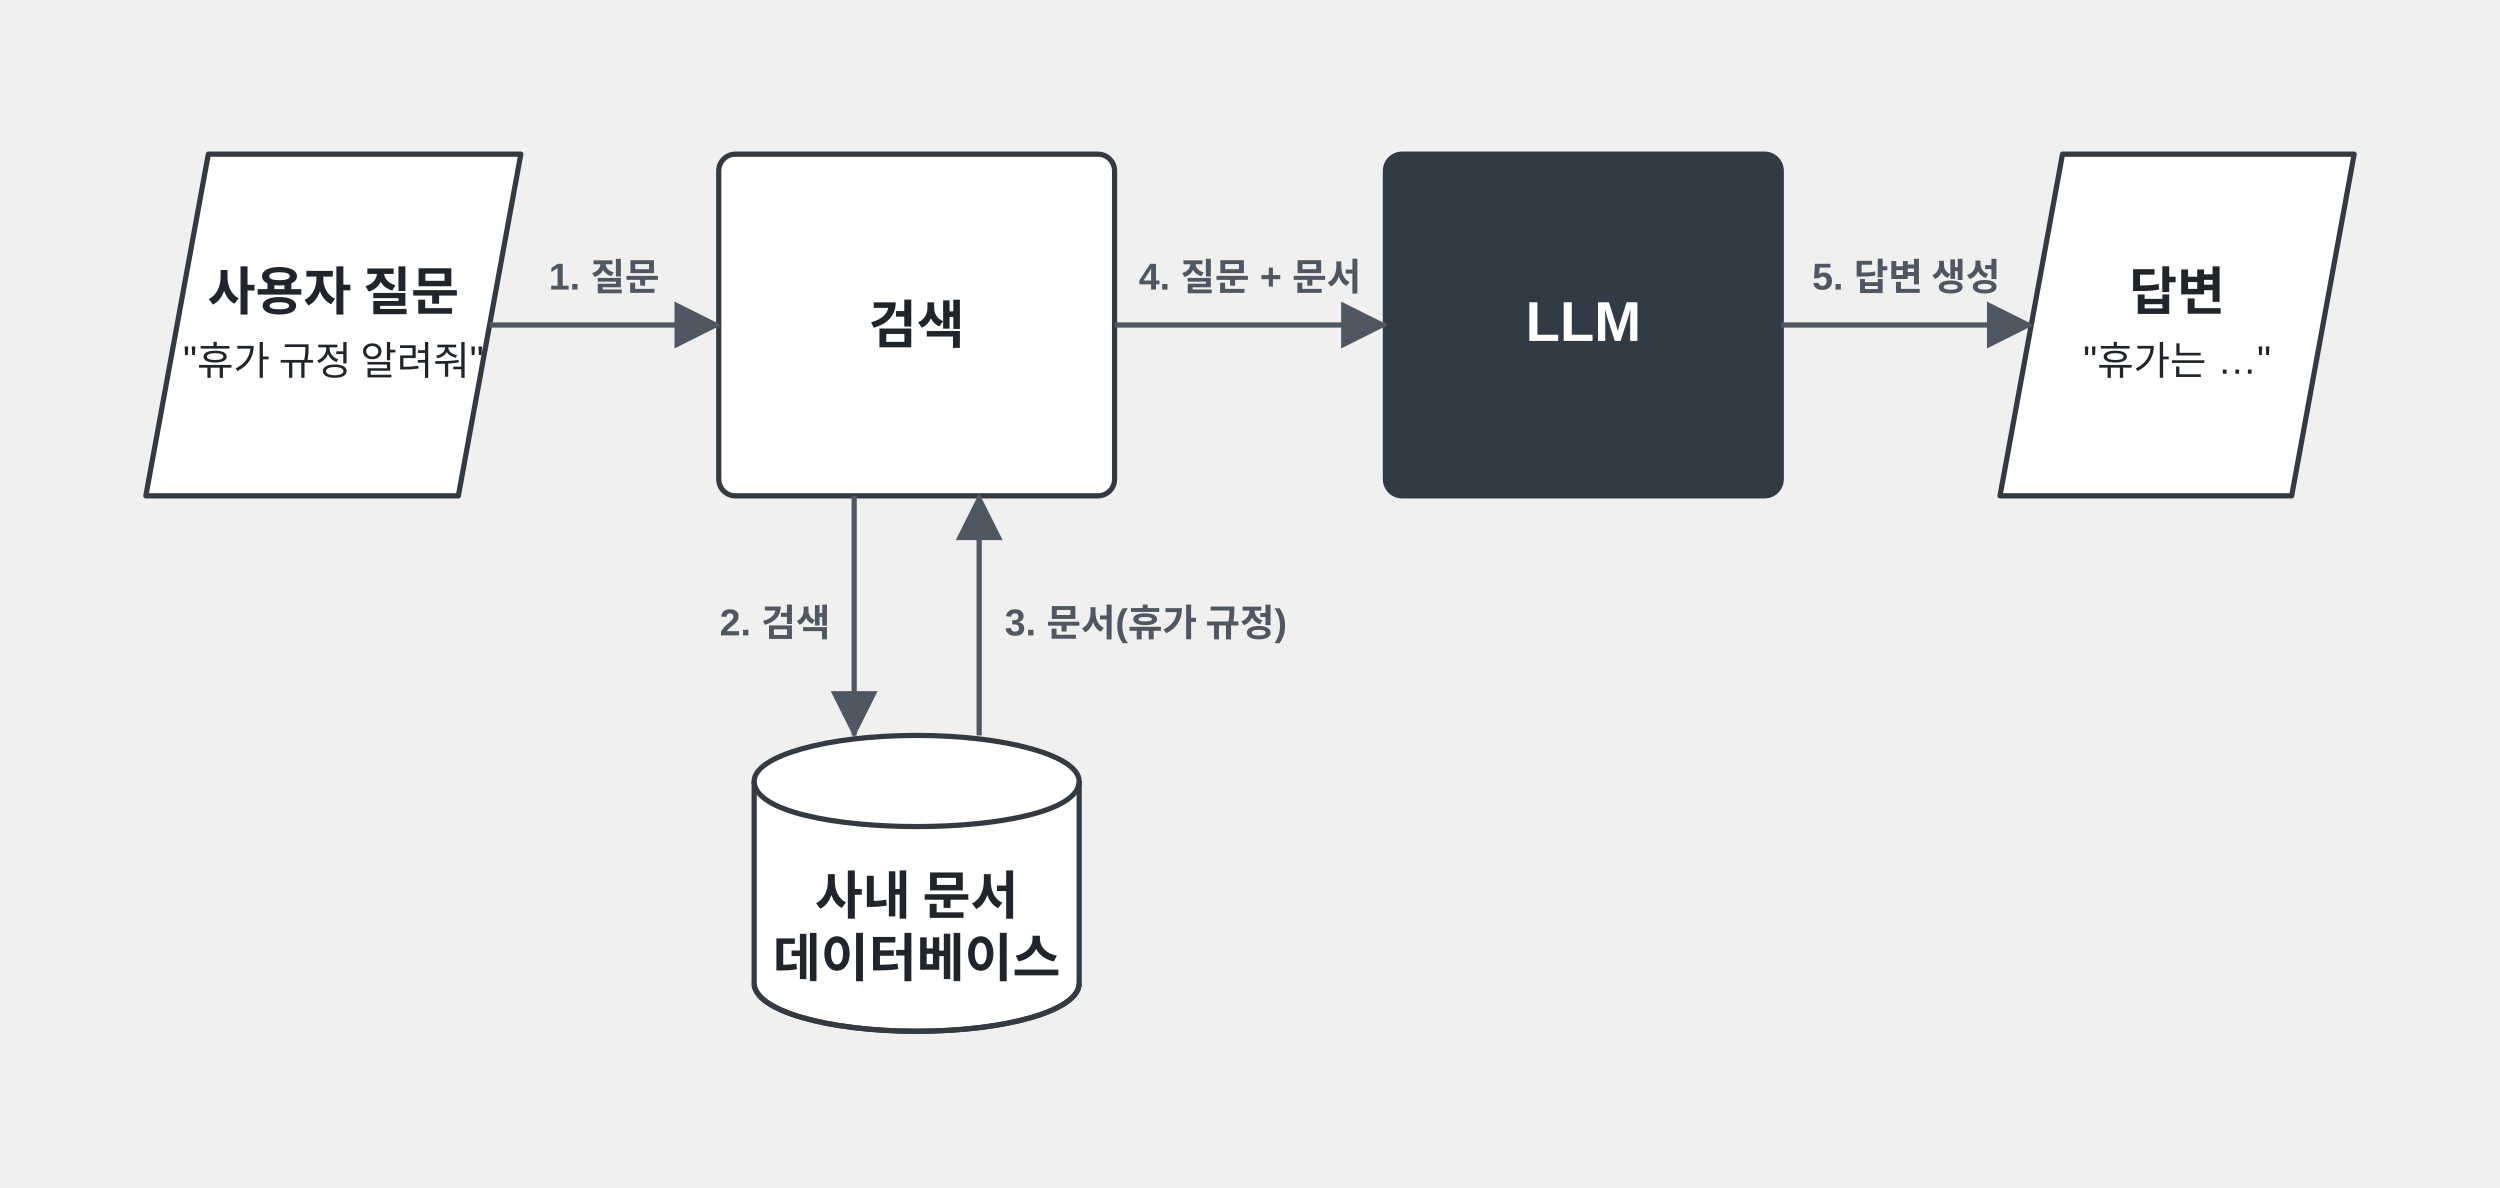
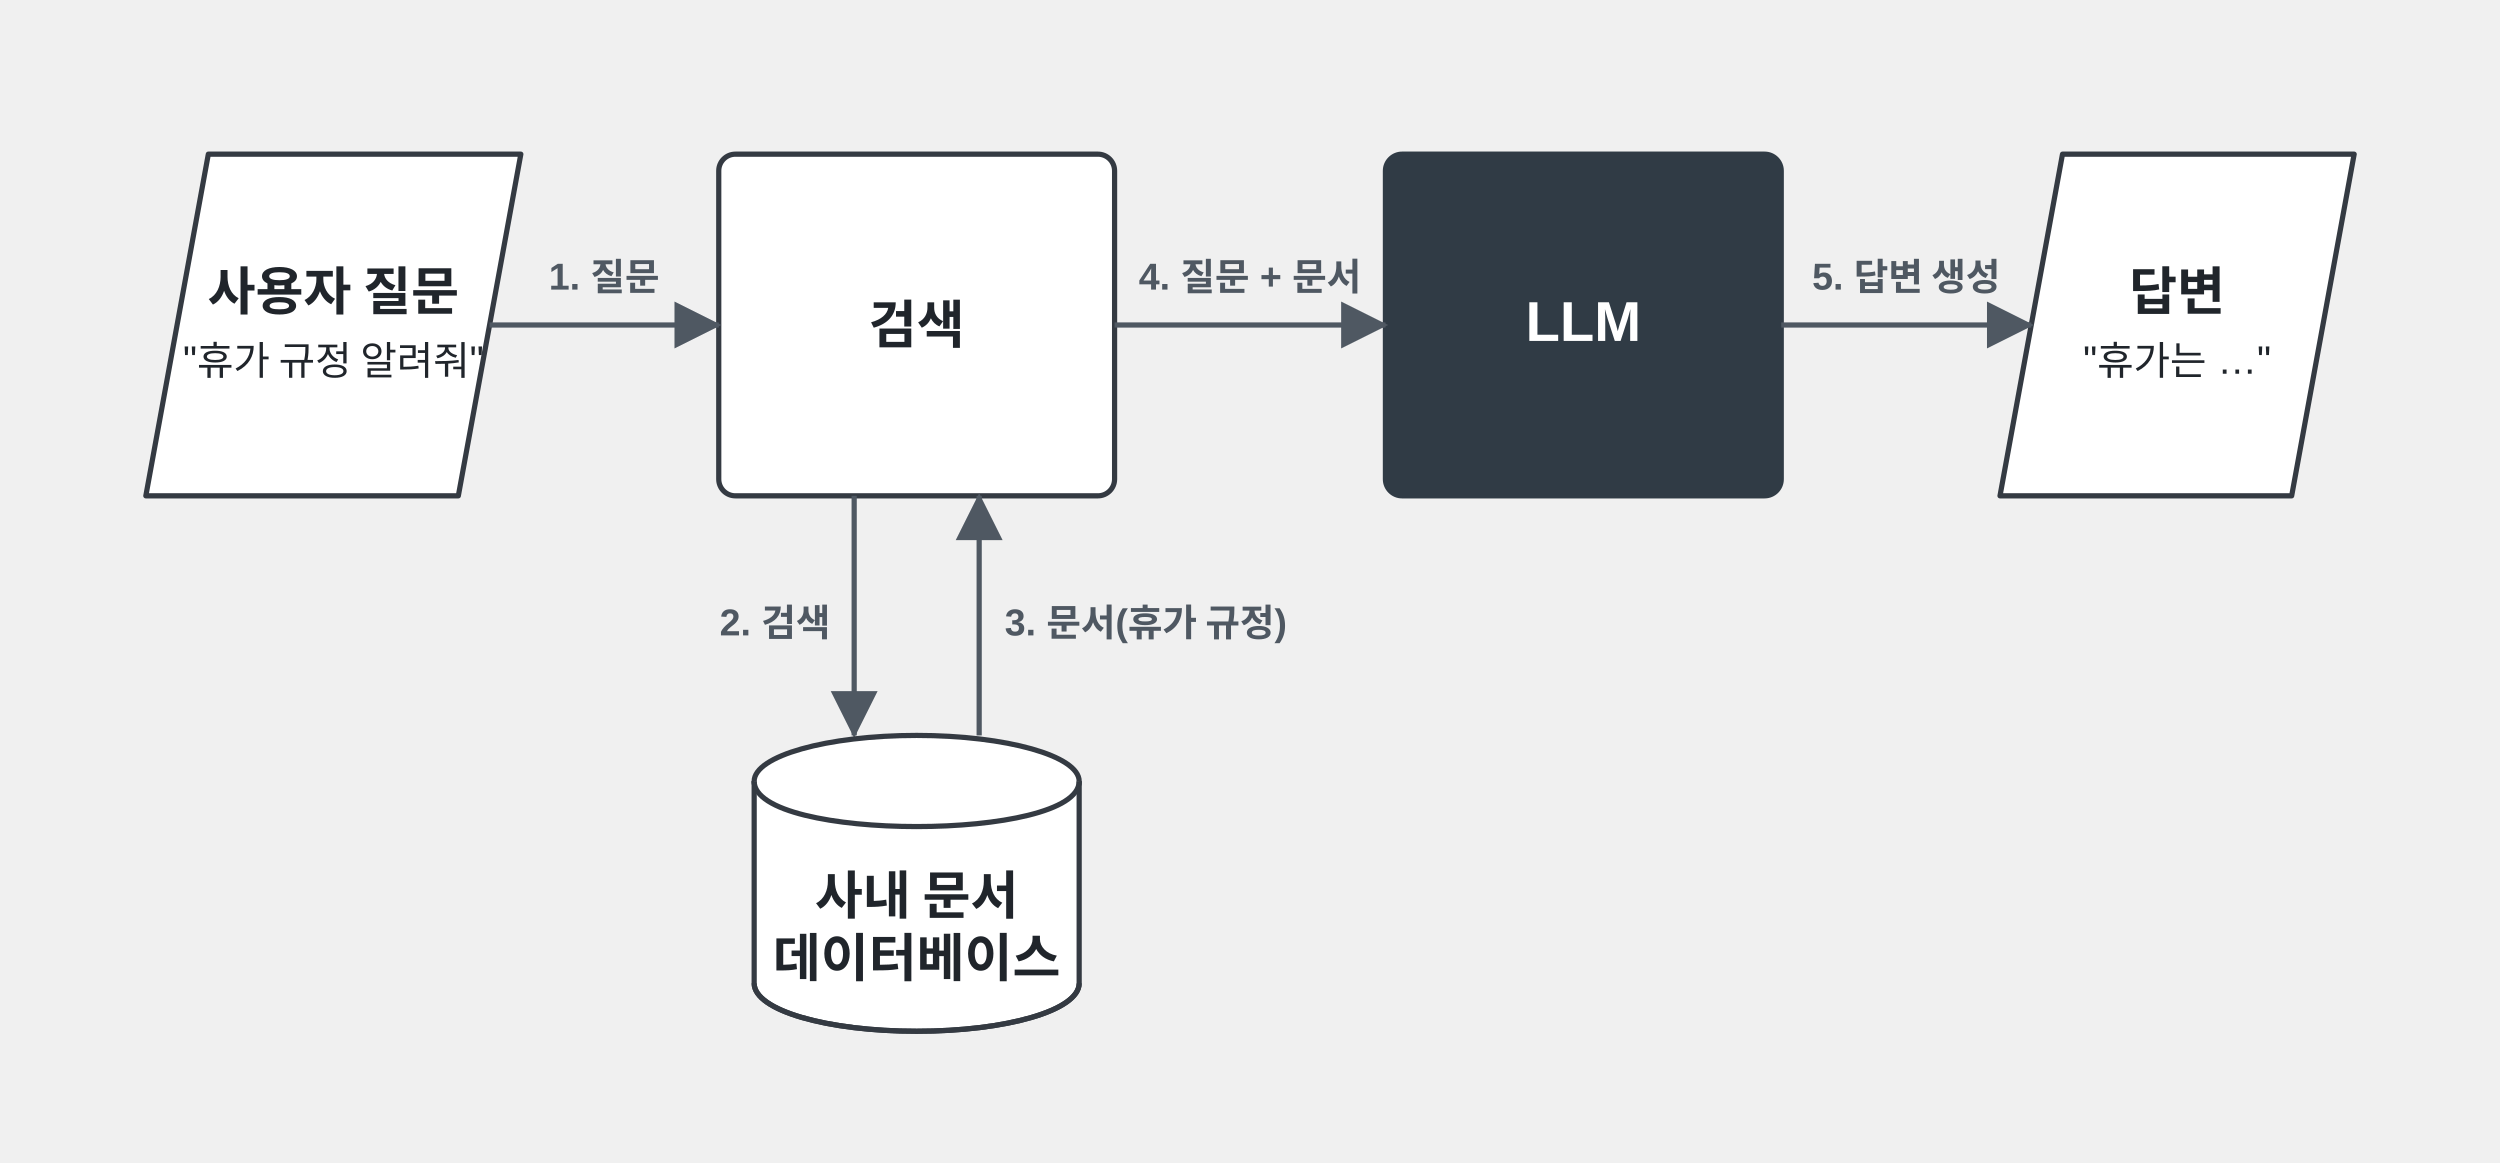
- <svg xmlns="http://www.w3.org/2000/svg" width="1200" height="570" viewBox="0 0 1200 570" role="img" aria-labelledby="title desc">
+ <svg xmlns="http://www.w3.org/2000/svg" width="1200" height="558" viewBox="0 0 1200 558" role="img" aria-labelledby="title desc">
  <defs>
    <marker id="arrow" markerWidth="9" markerHeight="9" refX="8.5" refY="4.5" orient="auto">
      <path d="M0 0 L9 4.5 L0 9 Z" fill="#4f5862" />
    </marker>
    <style>
      .node { fill: #ffffff; stroke: #343a42; stroke-width: 2.5; stroke-linejoin: round; }
      .label { font-family: Arial, 'Noto Sans KR', sans-serif; fill: #20252b; text-anchor: middle; dominant-baseline: middle; }
      .main { font-size: 25px; font-weight: 600; }
      .sub { font-size: 19px; }
      .edge { fill: none; stroke: #4f5862; stroke-width: 2.5; marker-end: url(#arrow); }
      .edge-label { font-family: Arial, 'Noto Sans KR', sans-serif; fill: #4f5862; font-size: 18px; font-weight: 600; text-anchor: middle; }
    </style>
  </defs>
  <g transform="translate(40 -24)">
    <path class="node" d="M60 98 H210 L180 262 H30 Z" />
    <text x="120" y="164" class="label main">사용자 질문</text>
    <text x="120" y="198" class="label sub">"휴가 규정 알려줘"</text>
    <g transform="translate(-15 0)">
      <rect x="320" y="98" width="190" height="164" rx="8" class="node" />
      <text x="415" y="180" class="label main">검색</text>
      <rect x="640" y="98" width="190" height="164" rx="8" fill="#303b45" stroke="#303b45" stroke-width="2.5" />
      <text x="735" y="180" font-family="Arial, 'Noto Sans KR', sans-serif" font-size="27" font-weight="700" fill="#ffffff" text-anchor="middle" dominant-baseline="middle">LLM</text>
      <path class="node" d="M965 98 H1105 L1075 262 H935 Z" />
      <text x="1020" y="164" class="label main">답변</text>
      <text x="1020" y="198" class="label sub">"휴가는 …"</text>
      <path d="M210 180 H320" class="edge" />
      <text x="265" y="163" class="edge-label">1. 질문</text>
      <path d="M510 180 H640" class="edge" />
      <text x="575" y="163" class="edge-label">4. 질문 + 문서</text>
      <path d="M830 180 H950" class="edge" />
      <text x="890" y="163" class="edge-label">5. 답변 생성</text>
      <path d="M385 262 V377" class="edge" />
      <text x="347" y="329" class="edge-label">2. 검색</text>
      <ellipse cx="415" cy="399" rx="78" ry="22" class="node" />
      <path d="M337 399 V496 C337 509 372 519 415 519 C458 519 493 509 493 496 V399" class="node" />
      <path d="M337 399 C337 428 493 428 493 399" fill="none" stroke="#343a42" stroke-width="2.5" />
      <path d="M337 496 C337 509 372 519 415 519 C458 519 493 509 493 496" fill="none" stroke="#343a42" stroke-width="2.5" />
      <text x="415" y="454" class="label main">사내 문서</text>
      <text x="415" y="484" class="label main">데이터베이스</text>
      <path d="M445 377 V262" class="edge" />
      <text x="525" y="329" class="edge-label">3. 문서(휴가 규정)</text>
    </g>
  </g>
</svg>
